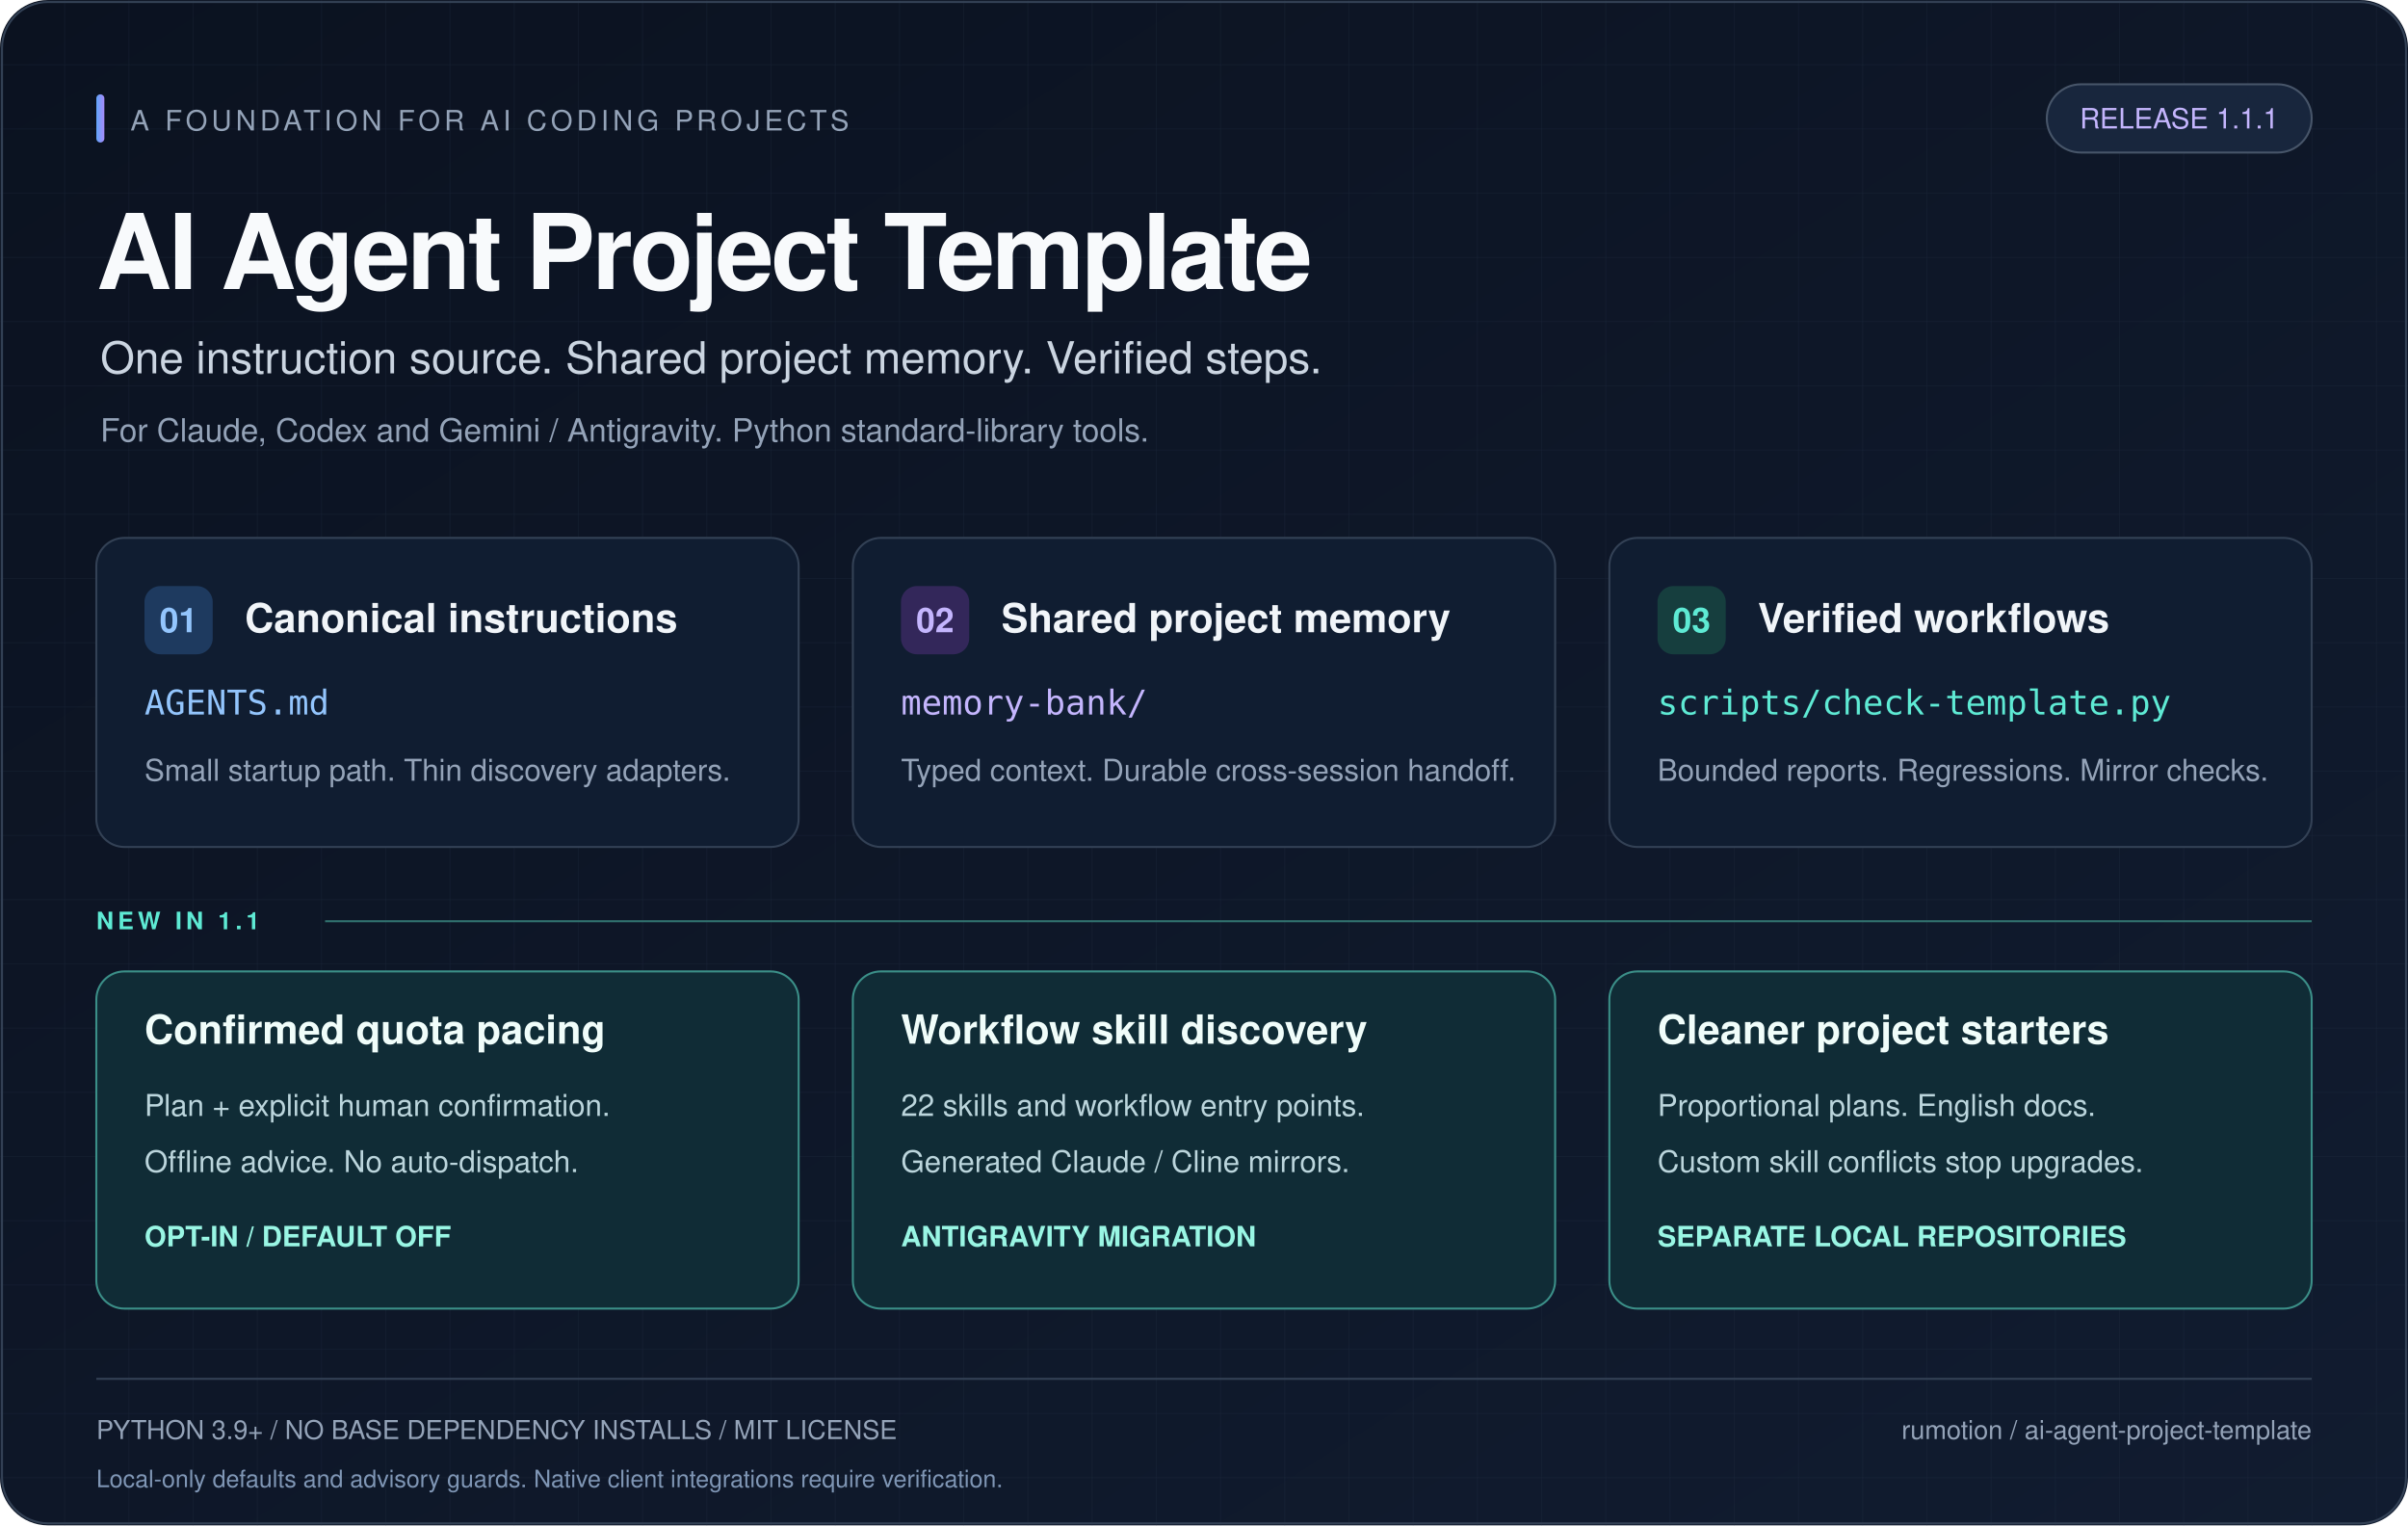
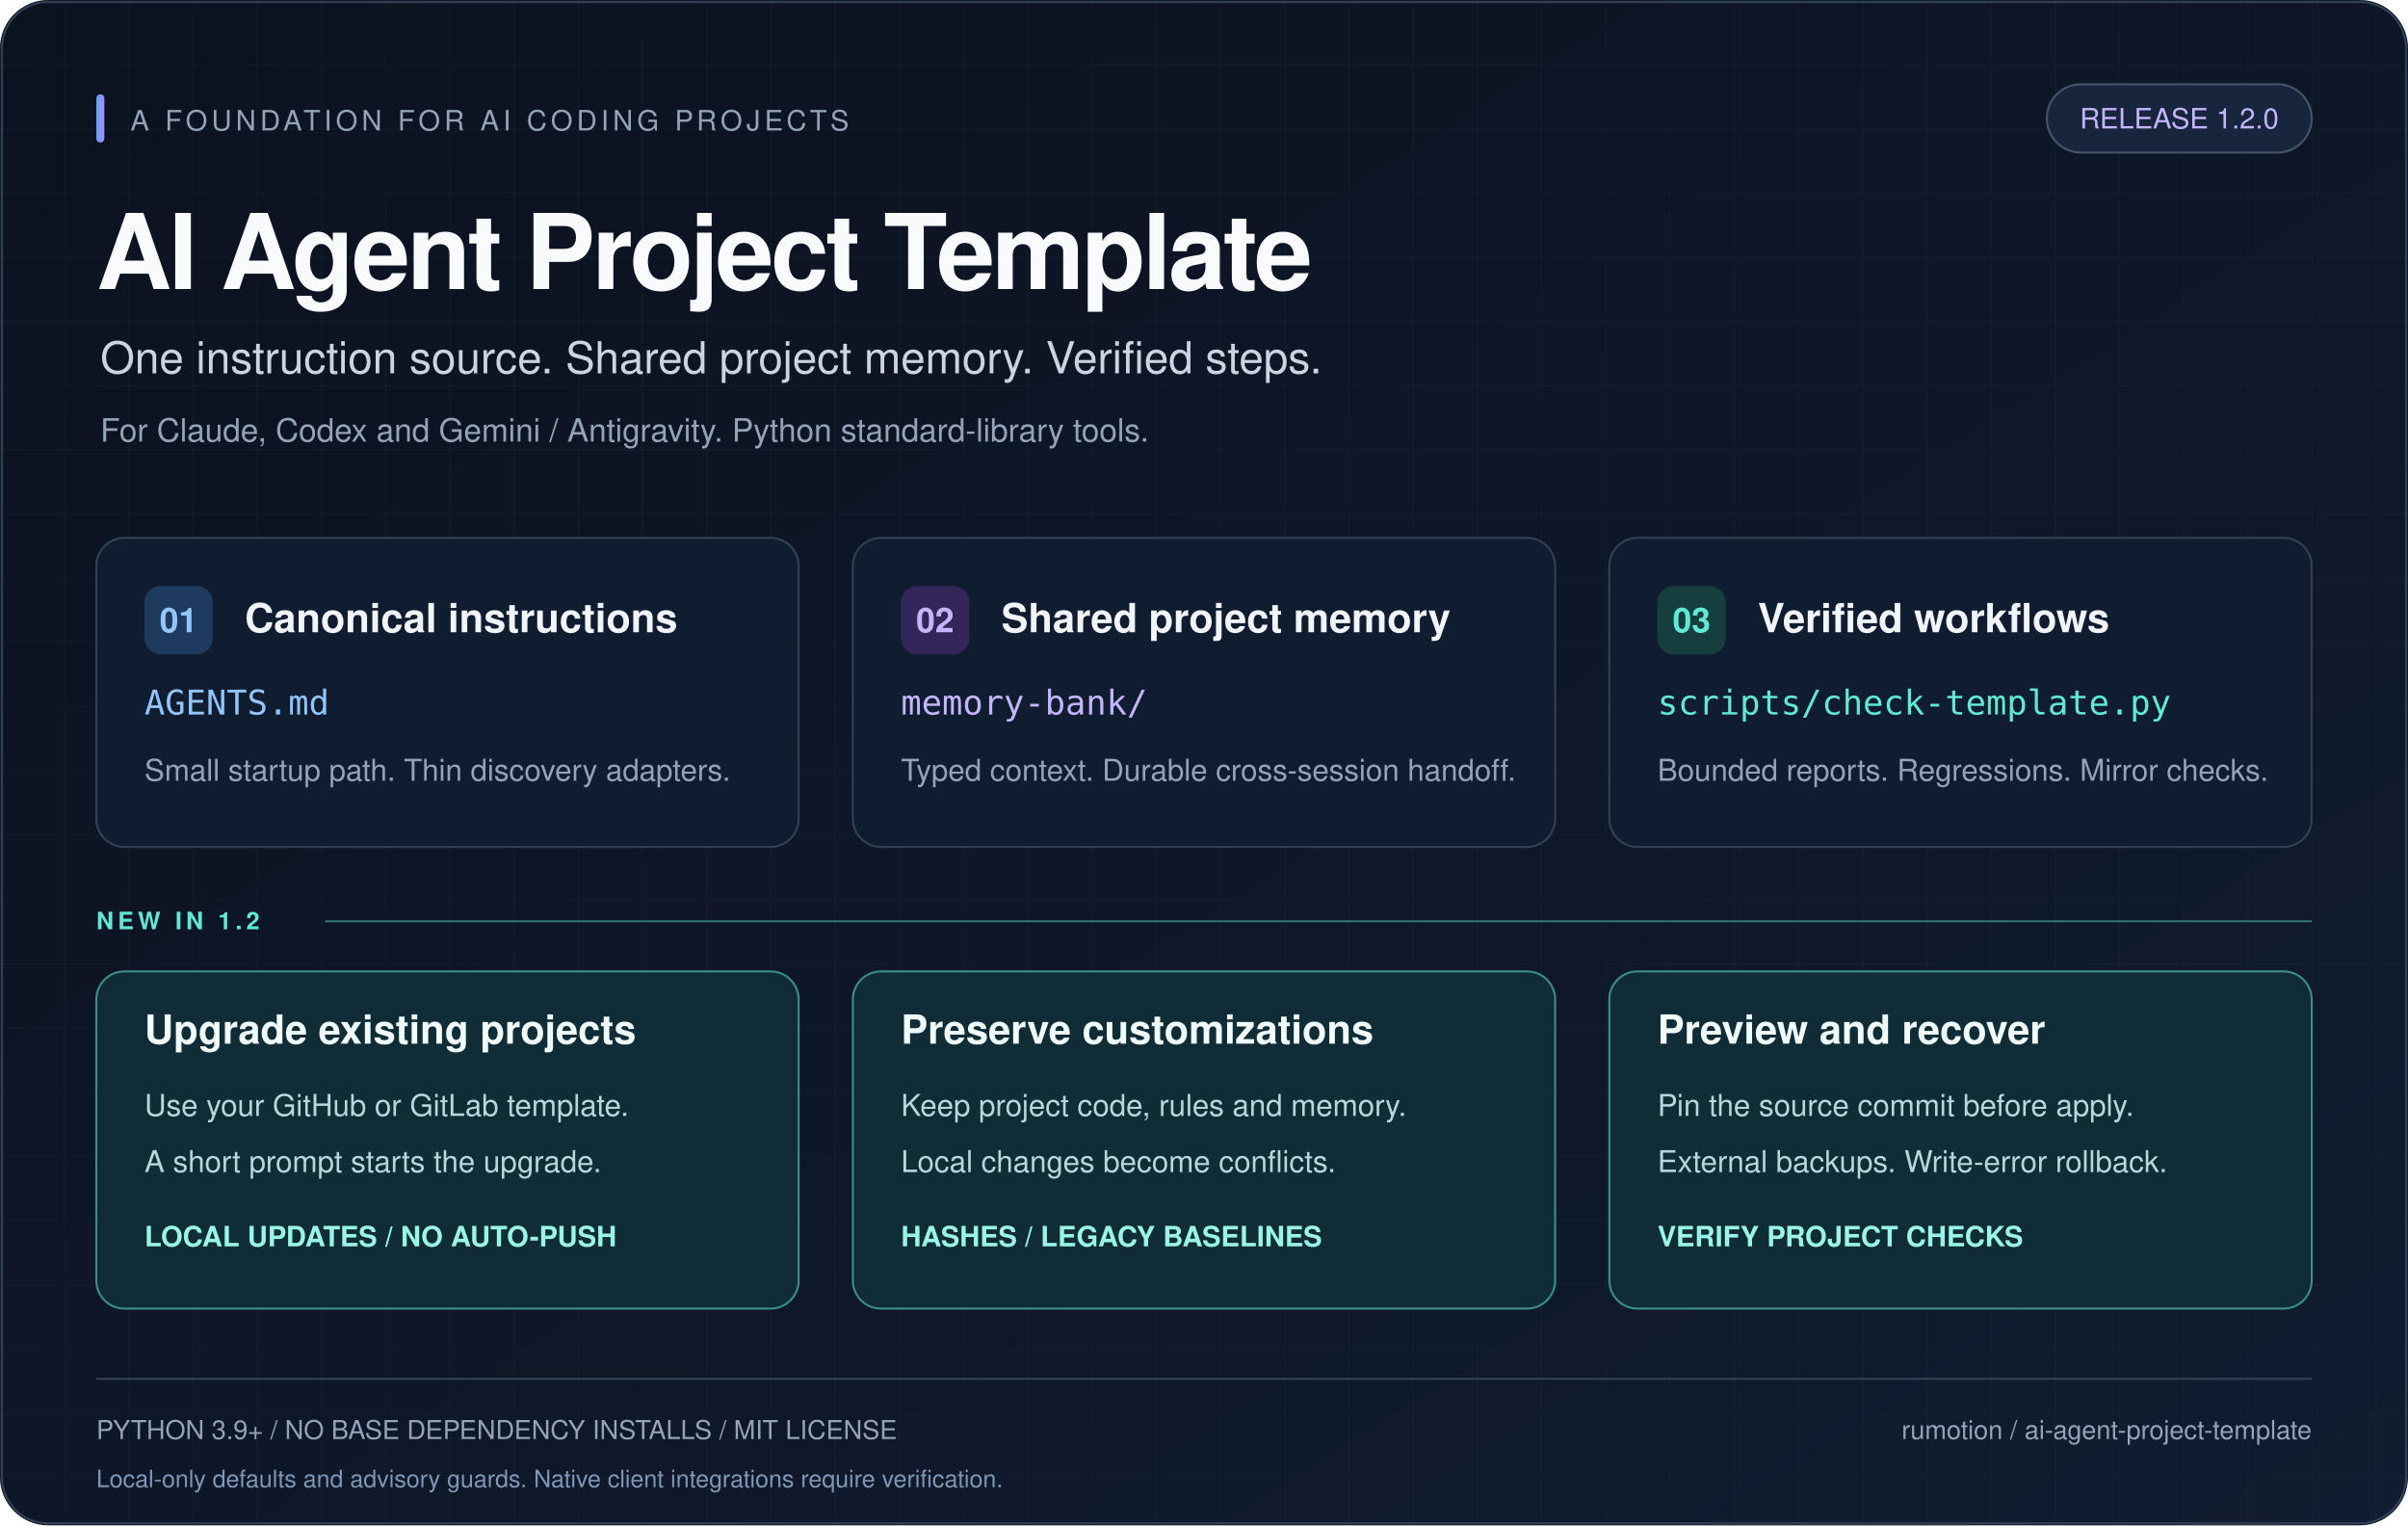
<svg xmlns="http://www.w3.org/2000/svg" width="1200" height="760" viewBox="0 0 1200 760" role="img" aria-labelledby="title desc">
  <defs>
    <linearGradient id="bg" x2="1" y2="1">
      <stop stop-color="#0b1220" />
      <stop offset="1" stop-color="#111c30" />
    </linearGradient>
    <linearGradient id="accent" x2="1">
      <stop stop-color="#60a5fa" />
      <stop offset="1" stop-color="#a78bfa" />
    </linearGradient>
    <pattern id="grid" width="32" height="32" patternUnits="userSpaceOnUse">
      <path d="M 32 0 L 0 0 0 32" fill="none" stroke="#273449" stroke-width=".5" />
    </pattern>
  </defs>
  <rect width="1200" height="760" rx="24" fill="url(#bg)" />
  <rect width="1200" height="760" rx="24" fill="url(#grid)" opacity=".4" />
  <rect x="1" y="1" width="1198" height="758" rx="23" fill="none" stroke="#334155" />
  <rect x="48" y="47" width="4" height="24" rx="2" fill="url(#accent)" />
  <g font-family="Segoe UI, Helvetica, Arial, sans-serif">
    <text x="65" y="65" fill="#94a3b8" font-size="14" letter-spacing="2">A FOUNDATION FOR AI CODING PROJECTS</text>
    <rect x="1020" y="42" width="132" height="34" rx="17" fill="#18263d" stroke="#475569" />
-     <text x="1086" y="64" text-anchor="middle" fill="#c4b5fd" font-size="14">RELEASE 1.1.1</text>
+     <text x="1086" y="64" text-anchor="middle" fill="#c4b5fd" font-size="14">RELEASE 1.2.0</text>
    <text x="48" y="144" fill="#f8fafc" font-size="52" font-weight="700" letter-spacing="-1.5">AI Agent Project Template</text>
    <text x="50" y="186" fill="#cbd5e1" font-size="22">One instruction source. Shared project memory. Verified steps.</text>
    <text x="50" y="220" fill="#94a3b8" font-size="16">For Claude, Codex and Gemini / Antigravity. Python standard-library tools.</text>
    <g transform="translate(48,268)">
      <rect width="350" height="154" rx="14" fill="#101d31" stroke="#334155" />
      <rect x="24" y="24" width="34" height="34" rx="8" fill="#1e3a5f" />
      <text x="41" y="47" text-anchor="middle" fill="#93c5fd" font-size="17" font-weight="700">01</text>
      <text x="74" y="47" fill="#f1f5f9" font-size="20" font-weight="600">Canonical instructions</text>
      <text x="24" y="88" fill="#93c5fd" font-family="Consolas, monospace" font-size="17">AGENTS.md</text>
      <text x="24" y="121" fill="#94a3b8" font-size="15">Small startup path. Thin discovery adapters.</text>
    </g>
    <g transform="translate(425,268)">
      <rect width="350" height="154" rx="14" fill="#101d31" stroke="#334155" />
      <rect x="24" y="24" width="34" height="34" rx="8" fill="#33275a" />
      <text x="41" y="47" text-anchor="middle" fill="#c4b5fd" font-size="17" font-weight="700">02</text>
      <text x="74" y="47" fill="#f1f5f9" font-size="20" font-weight="600">Shared project memory</text>
      <text x="24" y="88" fill="#c4b5fd" font-family="Consolas, monospace" font-size="17">memory-bank/</text>
      <text x="24" y="121" fill="#94a3b8" font-size="15">Typed context. Durable cross-session handoff.</text>
    </g>
    <g transform="translate(802,268)">
      <rect width="350" height="154" rx="14" fill="#101d31" stroke="#334155" />
      <rect x="24" y="24" width="34" height="34" rx="8" fill="#163e3e" />
      <text x="41" y="47" text-anchor="middle" fill="#5eead4" font-size="17" font-weight="700">03</text>
      <text x="74" y="47" fill="#f1f5f9" font-size="20" font-weight="600">Verified workflows</text>
      <text x="24" y="88" fill="#5eead4" font-family="Consolas, monospace" font-size="17">scripts/check-template.py</text>
      <text x="24" y="121" fill="#94a3b8" font-size="15">Bounded reports. Regressions. Mirror checks.</text>
    </g>
-     <text x="48" y="463" fill="#5eead4" font-size="12" font-weight="700" letter-spacing="2">NEW IN 1.1</text>
+     <text x="48" y="463" fill="#5eead4" font-size="12" font-weight="700" letter-spacing="2">NEW IN 1.2</text>
    <path d="M162 459H1152" stroke="#31726f" />
    <g transform="translate(48,484)" data-card="pacing">
      <rect width="350" height="168" rx="14" fill="#102c36" stroke="#3b8f88" />
-       <text x="24" y="36" fill="#f0fdfa" font-size="20" font-weight="600">Confirmed quota pacing</text>
-       <text x="24" y="72" fill="#bbd5dc" font-size="15">Plan + explicit human confirmation.</text>
-       <text x="24" y="100" fill="#bbd5dc" font-size="15">Offline advice. No auto-dispatch.</text>
-       <text x="24" y="137" fill="#99f6e4" font-size="14" font-weight="600">OPT-IN / DEFAULT OFF</text>
+       <text x="24" y="36" fill="#f0fdfa" font-size="20" font-weight="600">Upgrade existing projects</text>
+       <text x="24" y="72" fill="#bbd5dc" font-size="15">Use your GitHub or GitLab template.</text>
+       <text x="24" y="100" fill="#bbd5dc" font-size="15">A short prompt starts the upgrade.</text>
+       <text x="24" y="137" fill="#99f6e4" font-size="14" font-weight="600">LOCAL UPDATES / NO AUTO-PUSH</text>
    </g>
    <g transform="translate(425,484)" data-card="skills">
      <rect width="350" height="168" rx="14" fill="#102c36" stroke="#3b8f88" />
-       <text x="24" y="36" fill="#f0fdfa" font-size="20" font-weight="600">Workflow skill discovery</text>
-       <text x="24" y="72" fill="#bbd5dc" font-size="15">22 skills and workflow entry points.</text>
-       <text x="24" y="100" fill="#bbd5dc" font-size="15">Generated Claude / Cline mirrors.</text>
-       <text x="24" y="137" fill="#99f6e4" font-size="14" font-weight="600">ANTIGRAVITY MIGRATION</text>
+       <text x="24" y="36" fill="#f0fdfa" font-size="20" font-weight="600">Preserve customizations</text>
+       <text x="24" y="72" fill="#bbd5dc" font-size="15">Keep project code, rules and memory.</text>
+       <text x="24" y="100" fill="#bbd5dc" font-size="15">Local changes become conflicts.</text>
+       <text x="24" y="137" fill="#99f6e4" font-size="14" font-weight="600">HASHES / LEGACY BASELINES</text>
    </g>
    <g transform="translate(802,484)" data-card="starters">
      <rect width="350" height="168" rx="14" fill="#102c36" stroke="#3b8f88" />
-       <text x="24" y="36" fill="#f0fdfa" font-size="20" font-weight="600">Cleaner project starters</text>
-       <text x="24" y="72" fill="#bbd5dc" font-size="15">Proportional plans. English docs.</text>
-       <text x="24" y="100" fill="#bbd5dc" font-size="15">Custom skill conflicts stop upgrades.</text>
-       <text x="24" y="137" fill="#99f6e4" font-size="14" font-weight="600">SEPARATE LOCAL REPOSITORIES</text>
+       <text x="24" y="36" fill="#f0fdfa" font-size="20" font-weight="600">Preview and recover</text>
+       <text x="24" y="72" fill="#bbd5dc" font-size="15">Pin the source commit before apply.</text>
+       <text x="24" y="100" fill="#bbd5dc" font-size="15">External backups. Write-error rollback.</text>
+       <text x="24" y="137" fill="#99f6e4" font-size="14" font-weight="600">VERIFY PROJECT CHECKS</text>
    </g>
    <path d="M48 687H1152" stroke="#334155" />
    <text x="48" y="717" fill="#94a3b8" font-size="13">PYTHON 3.9+ / NO BASE DEPENDENCY INSTALLS / MIT LICENSE</text>
    <text x="1152" y="717" text-anchor="end" fill="#94a3b8" font-size="13">rumotion / ai-agent-project-template</text>
    <text x="48" y="741" fill="#7f96b5" font-size="12">Local-only defaults and advisory guards. Native client integrations require verification.</text>
  </g>
</svg>
